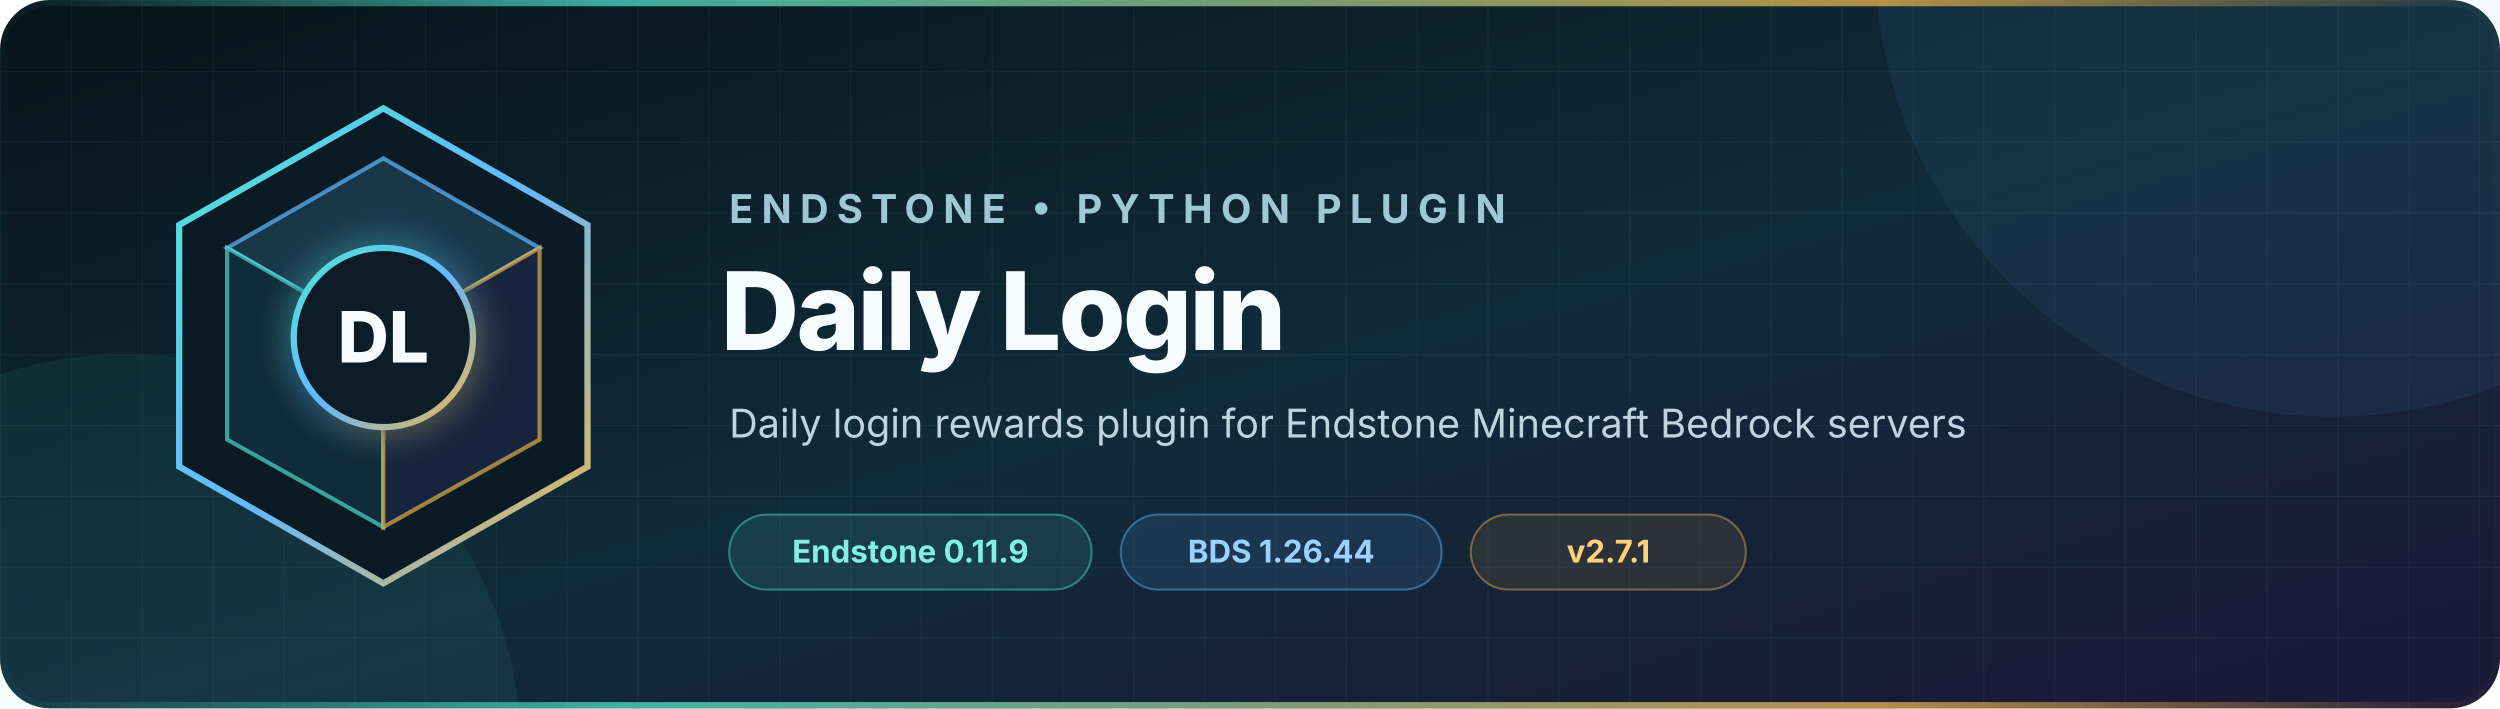
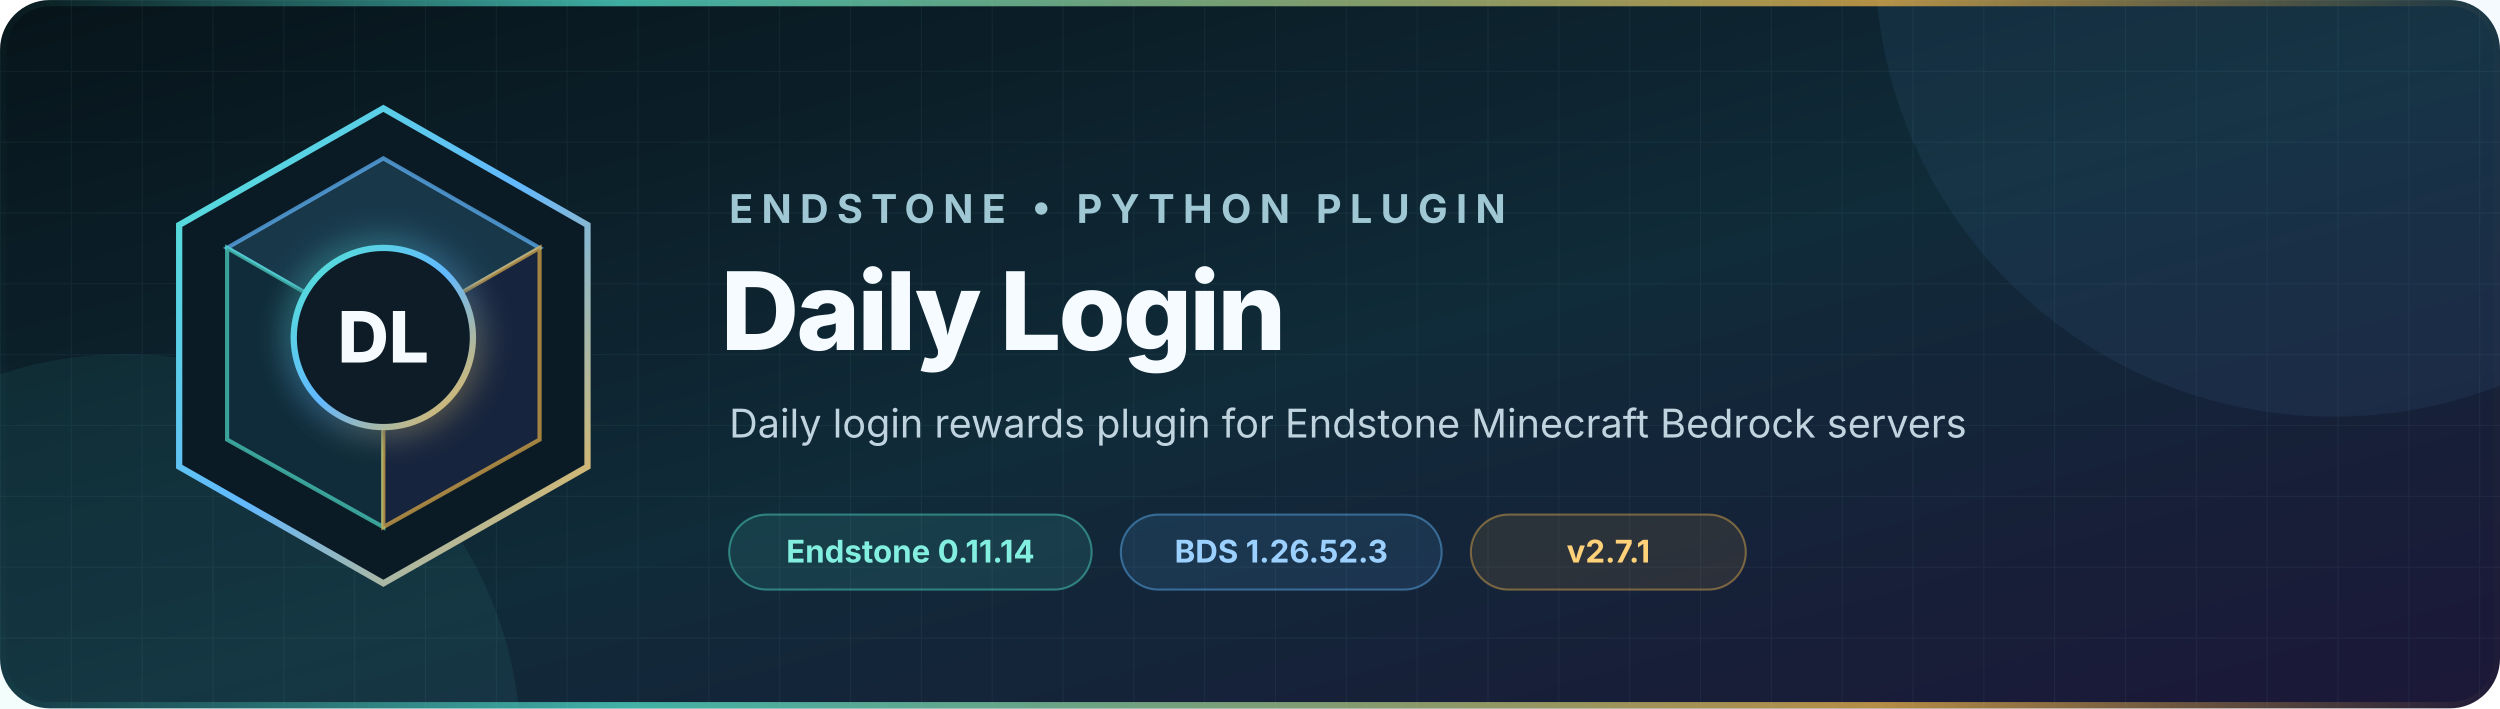
<svg xmlns="http://www.w3.org/2000/svg" width="1200" height="340" viewBox="0 0 1200 340" role="img" aria-labelledby="title description">
  <defs>
    <linearGradient id="background" x1="0" y1="0" x2="1" y2="1">
      <stop offset="0" stop-color="#07141a" />
      <stop offset="0.52" stop-color="#102b39" />
      <stop offset="1" stop-color="#1c1738" />
    </linearGradient>
    <linearGradient id="accent" x1="0" y1="0" x2="1" y2="1">
      <stop offset="0" stop-color="#52e5d1" />
      <stop offset="0.5" stop-color="#63b8ff" />
      <stop offset="1" stop-color="#f2b84b" />
    </linearGradient>
    <linearGradient id="rule" x1="0" y1="0" x2="1" y2="0">
      <stop offset="0" stop-color="#52e5d1" stop-opacity="0" />
      <stop offset="0.25" stop-color="#52e5d1" />
      <stop offset="0.75" stop-color="#f2b84b" />
      <stop offset="1" stop-color="#f2b84b" stop-opacity="0" />
    </linearGradient>
    <pattern id="grid" width="34" height="34" patternUnits="userSpaceOnUse">
      <path d="M34 0H0V34" fill="none" stroke="#9cdceb" stroke-opacity="0.055" />
    </pattern>
    <filter id="glow" x="-50%" y="-50%" width="200%" height="200%">
      <feGaussianBlur stdDeviation="8" result="blur" />
      <feMerge>
        <feMergeNode in="blur" />
        <feMergeNode in="SourceGraphic" />
      </feMerge>
    </filter>
  </defs>
  <rect width="1200" height="340" rx="24" fill="url(#background)" />
  <rect width="1200" height="340" rx="24" fill="url(#grid)" />
  <circle cx="1120" cy="-20" r="220" fill="#63b8ff" opacity="0.07" />
  <circle cx="60" cy="360" r="190" fill="#52e5d1" opacity="0.07" />
  <g transform="translate(72 48)">
    <path d="M112 4 210 60v116l-98 56-98-56V60Z" fill="#0b1b25" stroke="url(#accent)" stroke-width="3" />
    <path d="m112 28 75 43-75 43-75-43Z" fill="#18384a" stroke="#63b8ff" stroke-opacity="0.7" stroke-width="2" />
    <path d="m37 71 75 43v91l-75-42Z" fill="#102b39" stroke="#52e5d1" stroke-opacity="0.65" stroke-width="2" />
    <path d="m187 71-75 43v91l75-42Z" fill="#17243d" stroke="#f2b84b" stroke-opacity="0.65" stroke-width="2" />
    <circle cx="112" cy="114" r="43" fill="#0b1b25" stroke="url(#accent)" stroke-width="3" filter="url(#glow)" />
    <text x="112" y="126" text-anchor="middle" fill="#f5fbff" font-family="Inter, Segoe UI, Arial, sans-serif" font-size="34" font-weight="760">DL</text>
  </g>
  <g font-family="Inter, Segoe UI, Arial, sans-serif">
    <text x="350" y="107" fill="#9fc8d4" font-size="19" font-weight="650" letter-spacing="4">ENDSTONE • PYTHON PLUGIN</text>
    <text x="346" y="168" fill="#f5fbff" font-size="52" font-weight="760" letter-spacing="-1.3">Daily Login</text>
    <text x="350" y="210" fill="#c0d4df" font-size="19">Daily login rewards plugin for Endstone Minecraft Bedrock servers</text>
    <g transform="translate(350 247)" font-size="15" font-weight="650">
      <rect width="174" height="36" rx="18" fill="#52e5d1" fill-opacity="0.11" stroke="#52e5d1" stroke-opacity="0.44" />
-       <text x="87" y="23" text-anchor="middle" fill="#82efe0">Endstone 0.11.9</text>
+       <text x="87" y="23" text-anchor="middle" fill="#82efe0">Endstone 0.11.14</text>
      <rect x="188" width="154" height="36" rx="18" fill="#63b8ff" fill-opacity="0.11" stroke="#63b8ff" stroke-opacity="0.44" />
-       <text x="265" y="23" text-anchor="middle" fill="#9bd0ff">BDS 1.26.44</text>
+       <text x="265" y="23" text-anchor="middle" fill="#9bd0ff">BDS 1.26.52.3</text>
      <rect x="356" width="132" height="36" rx="18" fill="#f2b84b" fill-opacity="0.1" stroke="#f2b84b" stroke-opacity="0.42" />
      <text x="422" y="23" text-anchor="middle" fill="#ffd27a">v2.7.1</text>
    </g>
  </g>
  <rect x="1.5" y="1.5" width="1197" height="337" rx="22.5" fill="none" stroke="url(#rule)" stroke-width="3" opacity="0.72" />
</svg>
